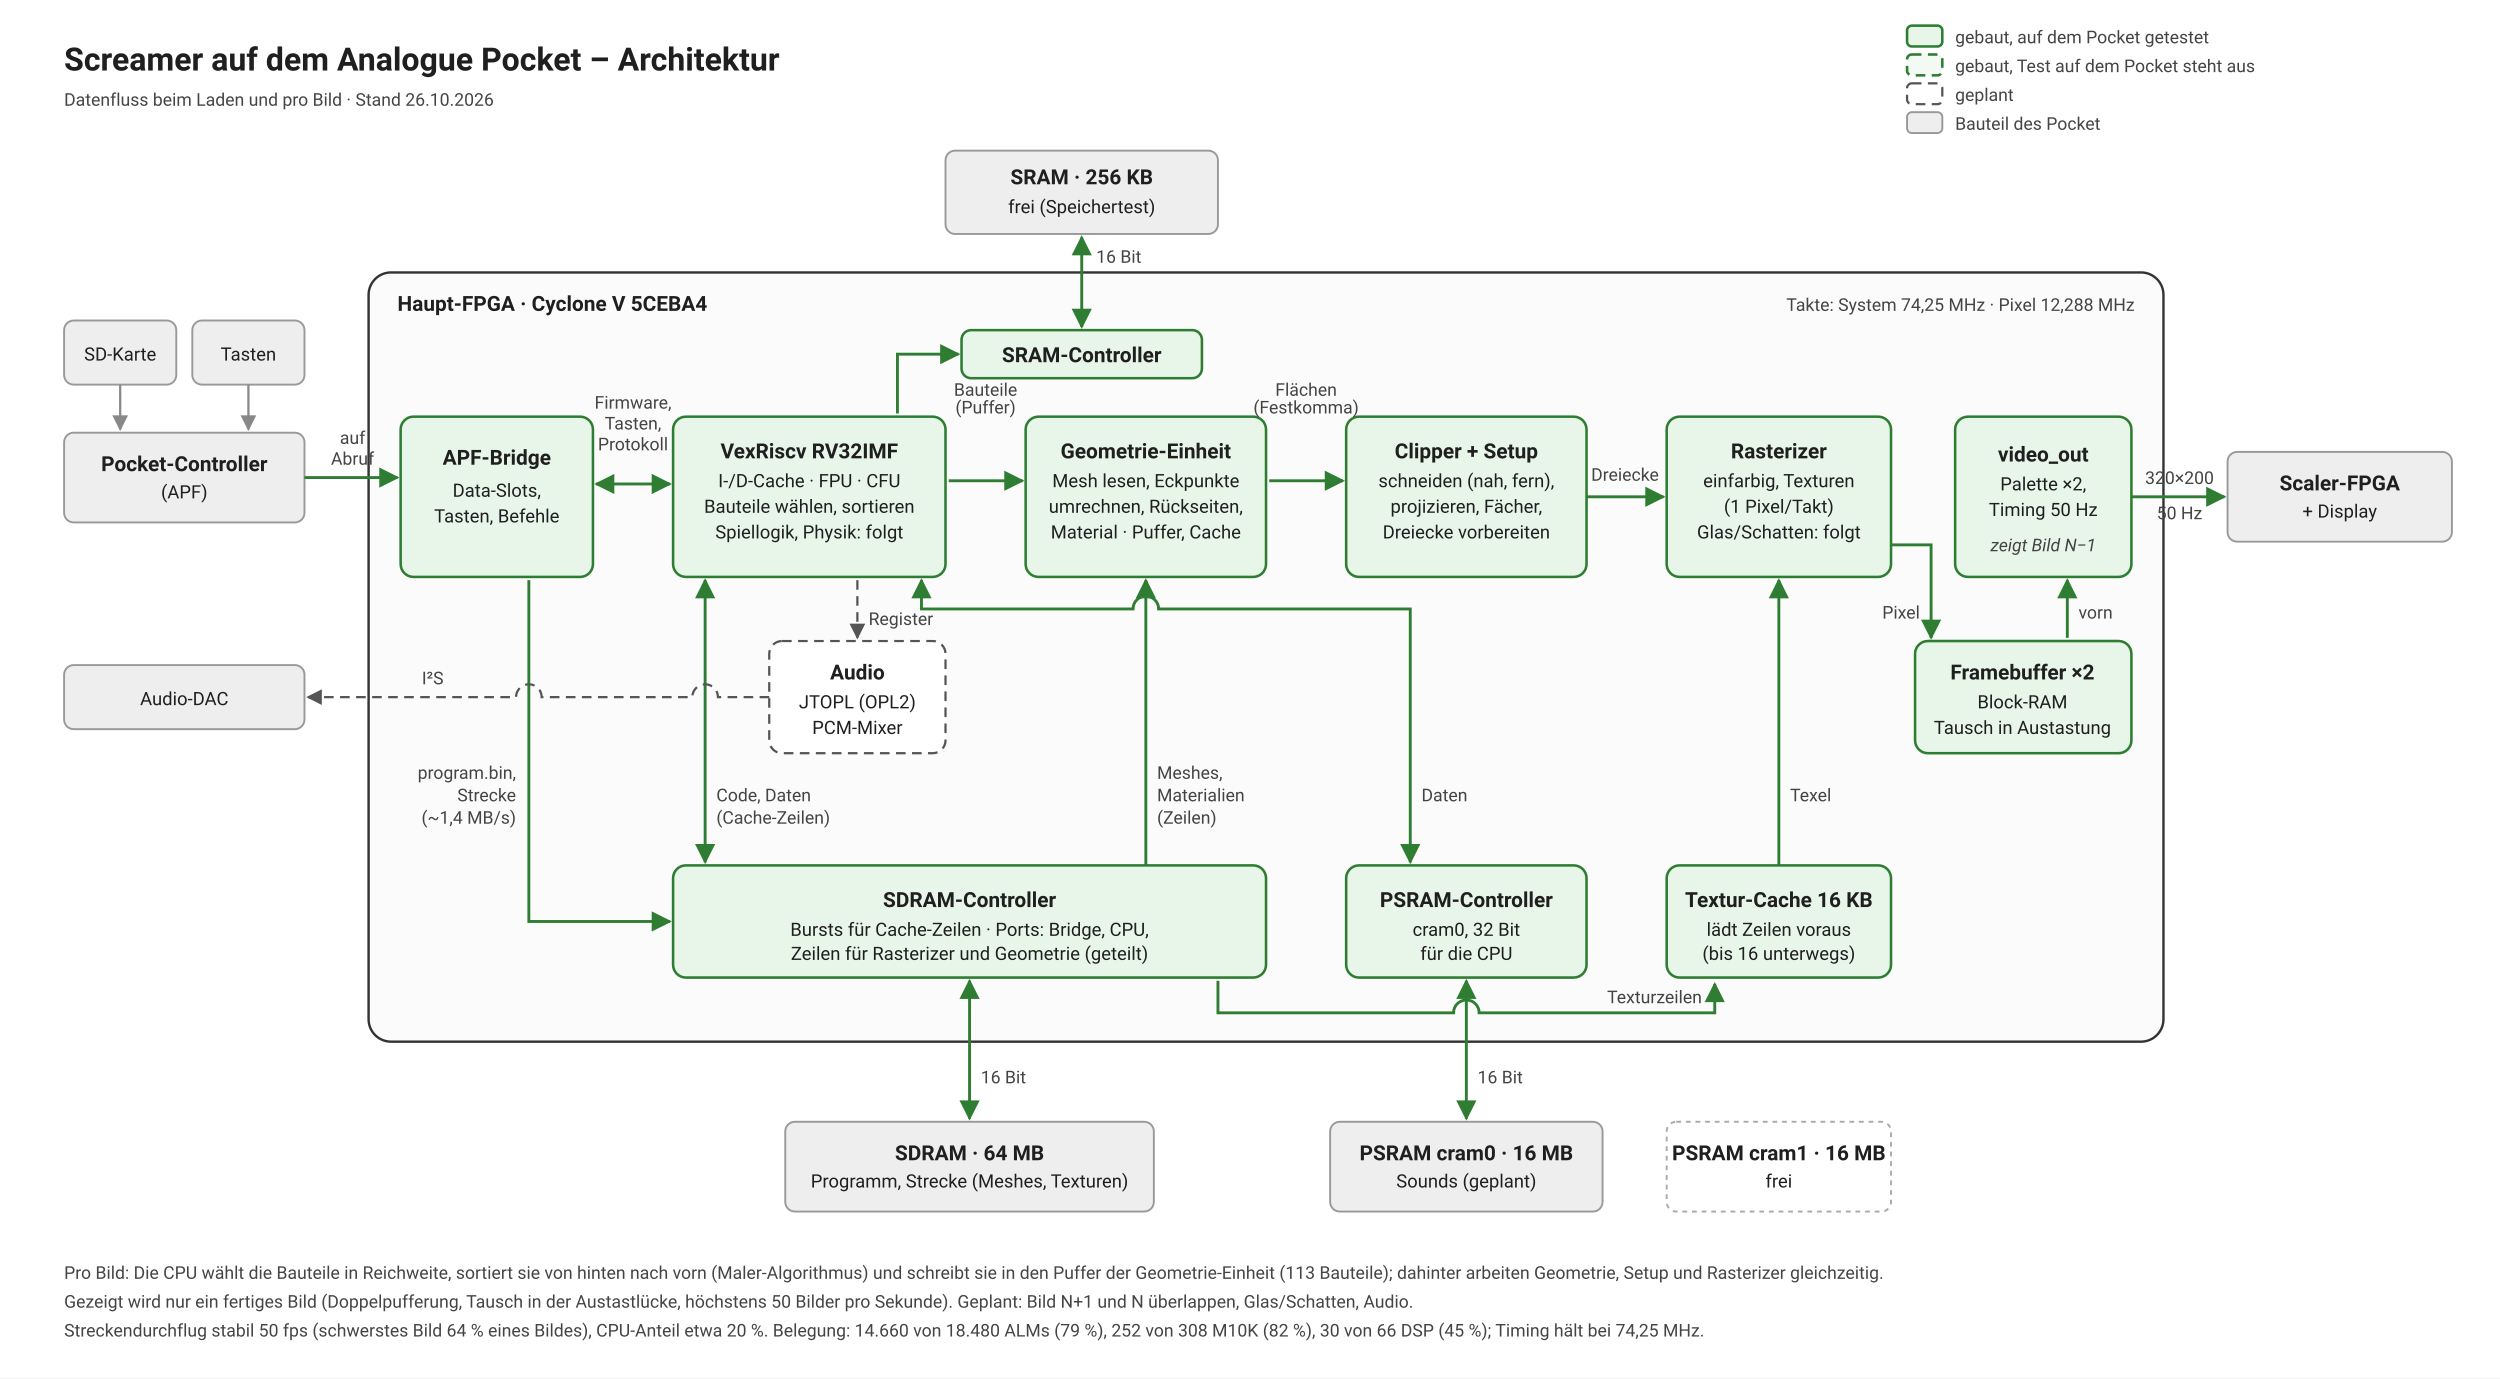
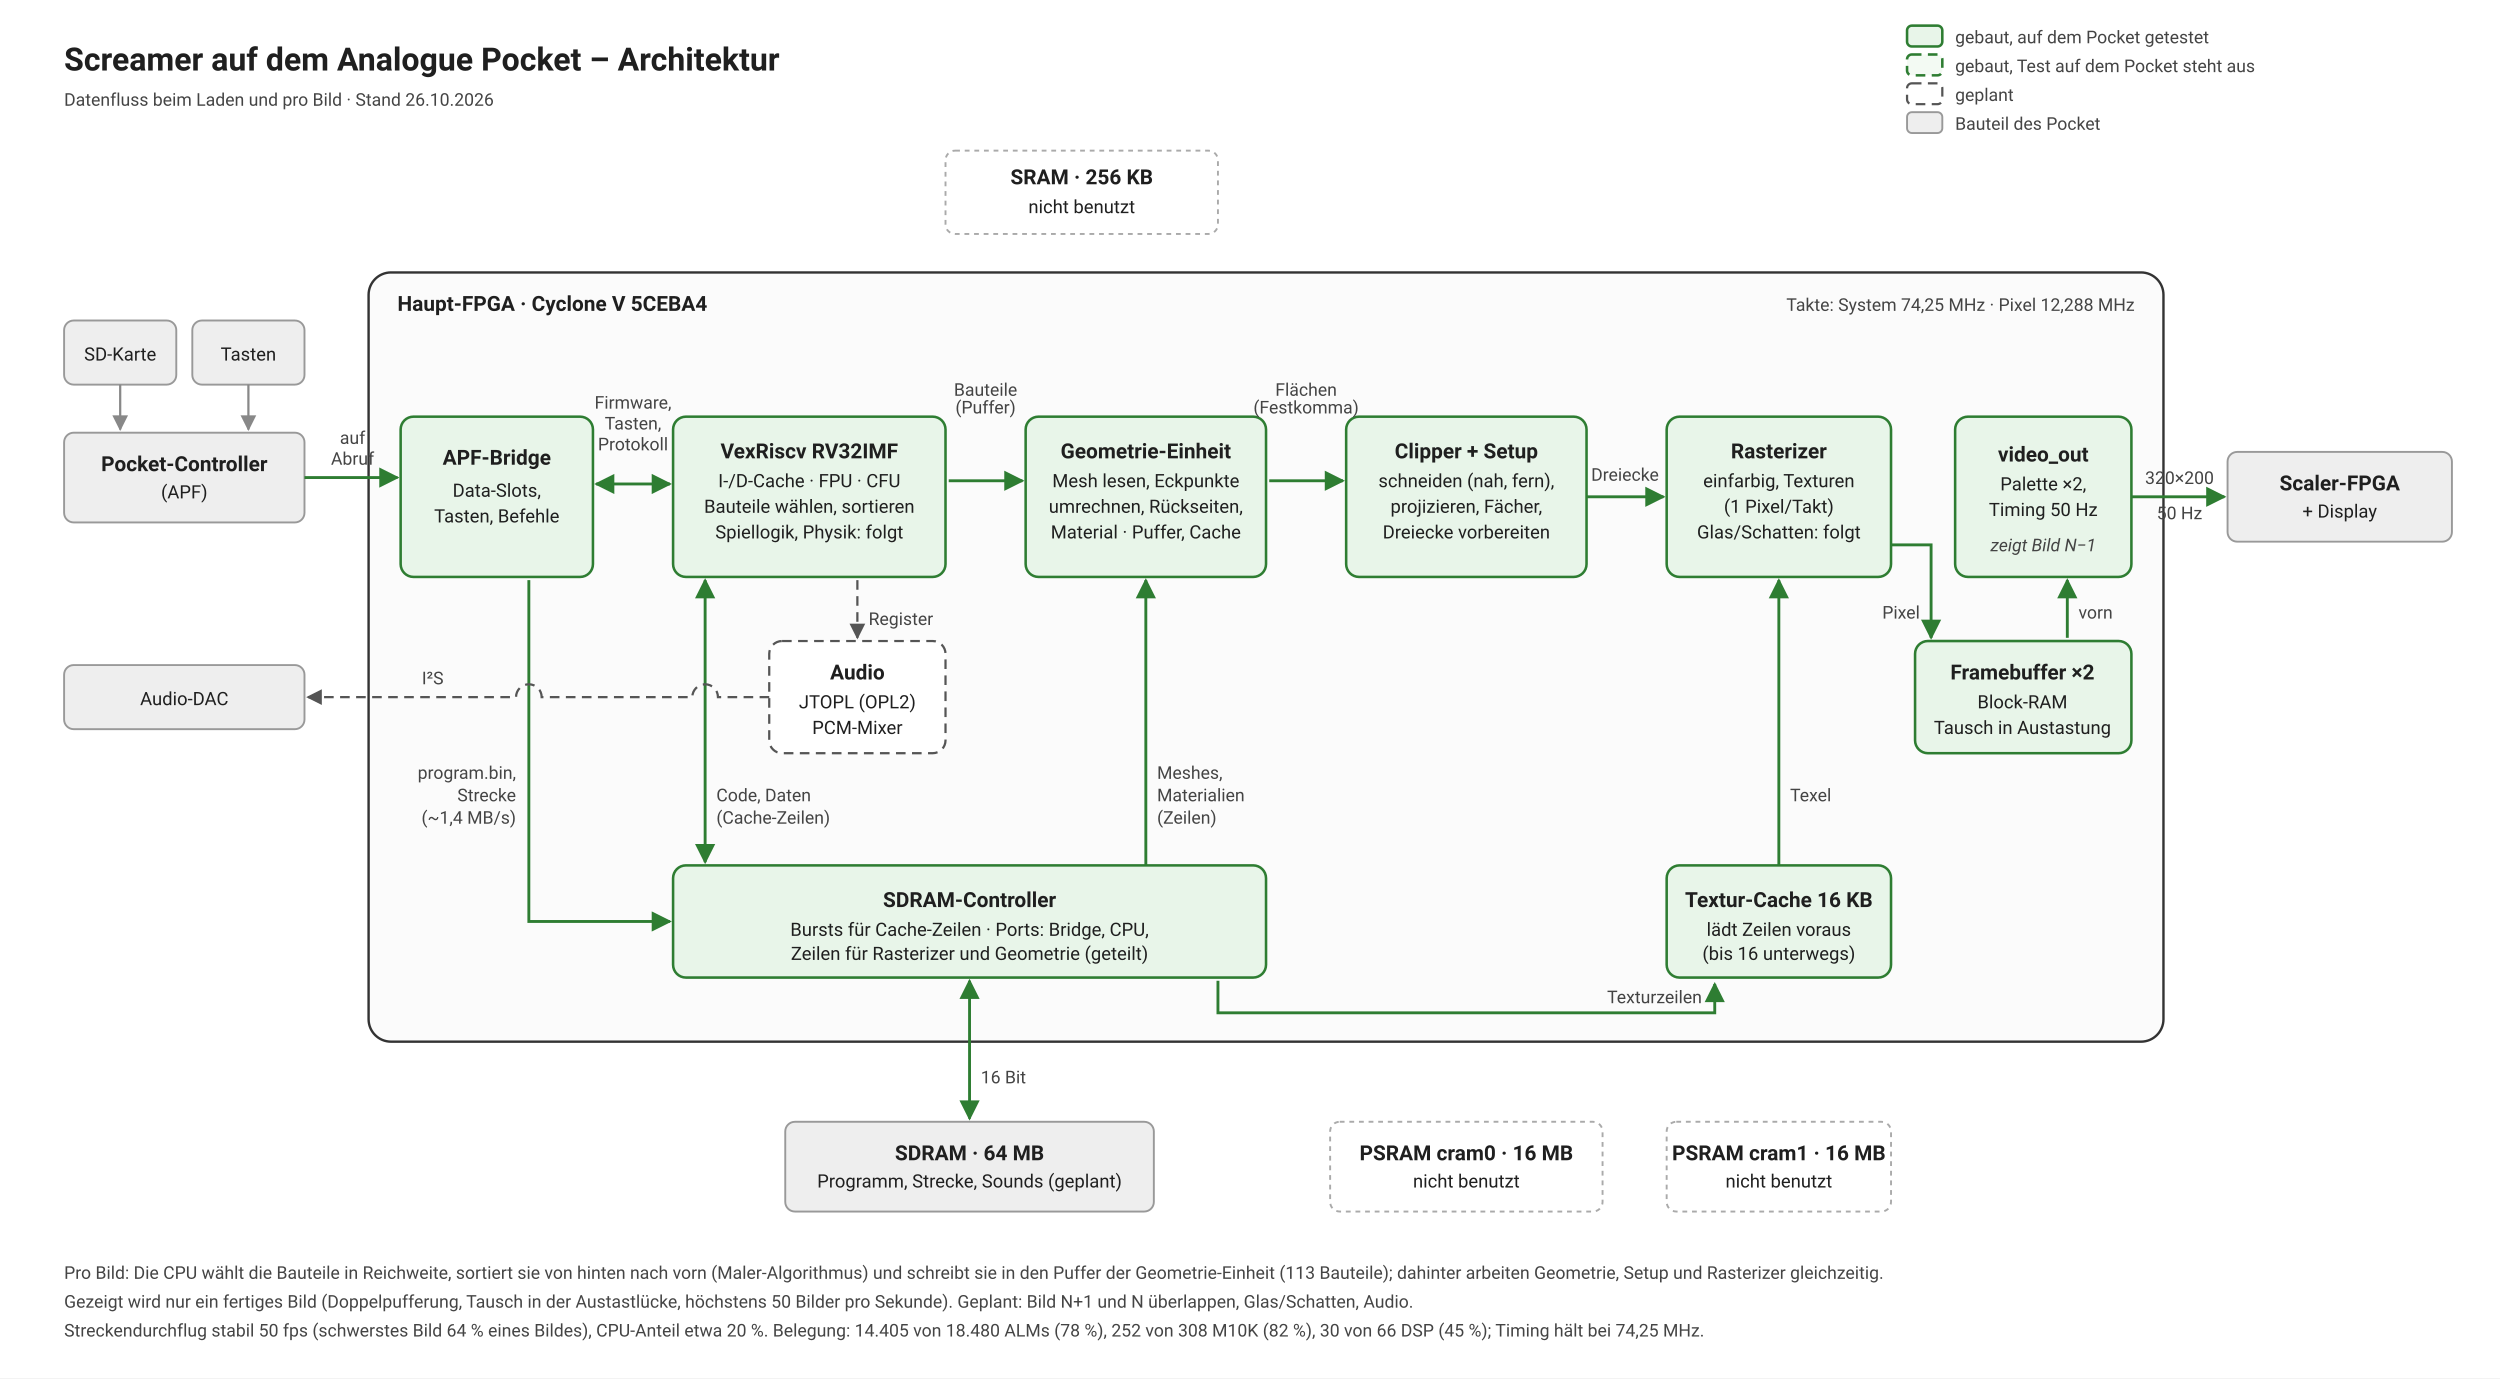
<svg xmlns="http://www.w3.org/2000/svg" viewBox="0 0 1560 860" width="1560" height="860" role="img" aria-label="Architektur: Die CPU wählt und sortiert die Bauteile der Strecke und schreibt je Bauteil seine Lage in Register der Geometrie-Einheit. Die liest das Mesh aus dem SDRAM, rechnet die Eckpunkte in Kamerasicht um, lässt Rückseiten weg und gibt die Flächen an Clipper und Setup-Einheit, die schneiden, projizieren und die Dreiecke für den Rasterizer vorbereiten. Der Rasterizer liest Texturen über einen Cache aus dem SDRAM, der fehlende Zeilen schon vor einer Warteschlange anfordert, und schreibt in den hinteren der beiden Framebuffer im Block-RAM; video_out zeigt den vorderen mit 50 Hz, getauscht wird in der Austastlücke. Programm und Strecke lädt der Pocket auf Anforderung über die APF-Bridge in den SDRAM.">
  <defs>
    <marker id="built" viewBox="0 0 10 10" refX="9" refY="5" markerWidth="7" markerHeight="7" orient="auto-start-reverse">
      <path d="M0,0 L10,5 L0,10 z" fill="#2e7d32" />
    </marker>
    <marker id="plan" viewBox="0 0 10 10" refX="9" refY="5" markerWidth="7" markerHeight="7" orient="auto-start-reverse">
      <path d="M0,0 L10,5 L0,10 z" fill="#555555" />
    </marker>
    <marker id="ext" viewBox="0 0 10 10" refX="9" refY="5" markerWidth="7" markerHeight="7" orient="auto-start-reverse">
      <path d="M0,0 L10,5 L0,10 z" fill="#888888" />
    </marker>
  </defs>
  <style>
    text { font-family: system-ui, -apple-system, "Segoe UI", Roboto, Helvetica, Arial, sans-serif; fill: #1f1f1f; }
    .h { font-size: 20px; font-weight: 700; }
    .t { font-size: 13px; font-weight: 600; }
    .b { font-size: 11.5px; }
    .p { font-size: 11px; font-style: italic; fill: #444444; }
    .l { font-size: 11px; fill: #444444; }
    .c { text-anchor: middle; }
    .r { text-anchor: end; }
    .built { fill: #e8f5e9; stroke: #2e7d32; stroke-width: 1.6; }
    .fresh { fill: #f3faf3; stroke: #2e7d32; stroke-width: 1.6; stroke-dasharray: 6 4; }
    .plan { fill: #ffffff; stroke: #555555; stroke-width: 1.4; stroke-dasharray: 6 4; }
    .ext { fill: #eeeeee; stroke: #999999; stroke-width: 1.2; }
    .free { fill: #ffffff; stroke: #aaaaaa; stroke-width: 1.2; stroke-dasharray: 3 3; }
    .wb { fill: none; stroke: #2e7d32; stroke-width: 1.8; }
    .wf { fill: none; stroke: #2e7d32; stroke-width: 1.8; stroke-dasharray: 6 4; }
    .wp { fill: none; stroke: #555555; stroke-width: 1.4; stroke-dasharray: 6 4; }
    .we { fill: none; stroke: #888888; stroke-width: 1.4; }
  </style>
  <rect width="1560" height="860" fill="#ffffff" />
  <text x="40" y="44" class="h">Screamer auf dem Analogue Pocket – Architektur</text>
  <text x="40" y="66" class="l">Datenfluss beim Laden und pro Bild · Stand 26.10.2026</text>
  <rect x="1190" y="16" width="22" height="13" rx="3" class="built" />
  <text x="1220" y="27" class="l">gebaut, auf dem Pocket getestet</text>
  <rect x="1190" y="34" width="22" height="13" rx="3" class="fresh" />
  <text x="1220" y="45" class="l">gebaut, Test auf dem Pocket steht aus</text>
  <rect x="1190" y="52" width="22" height="13" rx="3" class="plan" />
  <text x="1220" y="63" class="l">geplant</text>
  <rect x="1190" y="70" width="22" height="13" rx="3" class="ext" />
  <text x="1220" y="81" class="l">Bauteil des Pocket</text>
-   <rect x="590" y="94" width="170" height="52" rx="6" class="ext" />
-   <text x="675" y="115" class="t c">SRAM · 256 KB</text>
-   <text x="675" y="133" class="b c">frei (Speichertest)</text>
+   <rect x="590" y="94" width="170" height="52" rx="6" class="free" />
+   <text x="675" y="115" class="t c" fill="#666666">SRAM · 256 KB</text>
+   <text x="675" y="133" class="b c">nicht benutzt</text>
  <rect x="40" y="200" width="70" height="40" rx="6" class="ext" />
  <text x="75" y="225" class="b c">SD-Karte</text>
  <rect x="120" y="200" width="70" height="40" rx="6" class="ext" />
  <text x="155" y="225" class="b c">Tasten</text>
  <path d="M75,240 V268" class="we" marker-end="url(#ext)" />
  <path d="M155,240 V268" class="we" marker-end="url(#ext)" />
  <rect x="40" y="270" width="150" height="56" rx="6" class="ext" />
  <text x="115" y="294" class="t c">Pocket-Controller</text>
  <text x="115" y="311" class="b c">(APF)</text>
  <rect x="40" y="415" width="150" height="40" rx="6" class="ext" />
  <text x="115" y="440" class="b c">Audio-DAC</text>
  <rect x="1390" y="282" width="140" height="56" rx="6" class="ext" />
  <text x="1460" y="306" class="t c">Scaler-FPGA</text>
  <text x="1460" y="323" class="b c">+ Display</text>
  <rect x="230" y="170" width="1120" height="480" rx="14" fill="#fbfbfb" stroke="#333333" stroke-width="1.5" />
  <text x="248" y="194" class="t">Haupt-FPGA · Cyclone V 5CEBA4</text>
  <text x="1332" y="194" class="l r">Takte: System 74,25 MHz · Pixel 12,288 MHz</text>
-   <rect x="600" y="206" width="150" height="30" rx="6" class="built" />
-   <text x="675" y="226" class="t c">SRAM-Controller</text>
  <rect x="250" y="260" width="120" height="100" rx="8" class="built" />
  <text x="310" y="290" class="t c">APF-Bridge</text>
  <text x="310" y="310" class="b c">Data-Slots,</text>
  <text x="310" y="326" class="b c">Tasten, Befehle</text>
  <rect x="420" y="260" width="170" height="100" rx="8" class="built" />
  <text x="505" y="286" class="t c">VexRiscv RV32IMF</text>
  <text x="505" y="304" class="b c">I-/D-Cache · FPU · CFU</text>
  <text x="505" y="320" class="b c">Bauteile wählen, sortieren</text>
  <text x="505" y="336" class="b c">Spiellogik, Physik: folgt</text>
  <rect x="640" y="260" width="150" height="100" rx="8" class="built" />
  <text x="715" y="286" class="t c">Geometrie-Einheit</text>
  <text x="715" y="304" class="b c">Mesh lesen, Eckpunkte</text>
  <text x="715" y="320" class="b c">umrechnen, Rückseiten,</text>
  <text x="715" y="336" class="b c">Material · Puffer, Cache</text>
  <rect x="840" y="260" width="150" height="100" rx="8" class="built" />
  <text x="915" y="286" class="t c">Clipper + Setup</text>
  <text x="915" y="304" class="b c">schneiden (nah, fern),</text>
  <text x="915" y="320" class="b c">projizieren, Fächer,</text>
  <text x="915" y="336" class="b c">Dreiecke vorbereiten</text>
  <rect x="1040" y="260" width="140" height="100" rx="8" class="built" />
  <text x="1110" y="286" class="t c">Rasterizer</text>
  <text x="1110" y="304" class="b c">einfarbig, Texturen</text>
  <text x="1110" y="320" class="b c">(1 Pixel/Takt)</text>
  <text x="1110" y="336" class="b c">Glas/Schatten: folgt</text>
  <rect x="1220" y="260" width="110" height="100" rx="8" class="built" />
  <text x="1275" y="288" class="t c">video_out</text>
  <text x="1275" y="306" class="b c">Palette ×2,</text>
  <text x="1275" y="322" class="b c">Timing 50 Hz</text>
  <text x="1275" y="344" class="p c">zeigt Bild N−1</text>
  <rect x="480" y="400" width="110" height="70" rx="8" class="plan" />
  <text x="535" y="424" class="t c">Audio</text>
  <text x="535" y="442" class="b c">JTOPL (OPL2)</text>
  <text x="535" y="458" class="b c">PCM-Mixer</text>
  <rect x="1195" y="400" width="135" height="70" rx="8" class="built" />
  <text x="1262" y="424" class="t c">Framebuffer ×2</text>
  <text x="1262" y="442" class="b c">Block-RAM</text>
  <text x="1262" y="458" class="b c">Tausch in Austastung</text>
  <rect x="420" y="540" width="370" height="70" rx="8" class="built" />
  <text x="605" y="566" class="t c">SDRAM-Controller</text>
  <text x="605" y="584" class="b c">Bursts für Cache-Zeilen · Ports: Bridge, CPU,</text>
  <text x="605" y="599" class="b c">Zeilen für Rasterizer und Geometrie (geteilt)</text>
-   <rect x="840" y="540" width="150" height="70" rx="8" class="built" />
-   <text x="915" y="566" class="t c">PSRAM-Controller</text>
-   <text x="915" y="584" class="b c">cram0, 32 Bit</text>
-   <text x="915" y="599" class="b c">für die CPU</text>
  <rect x="1040" y="540" width="140" height="70" rx="8" class="built" />
  <text x="1110" y="566" class="t c">Textur-Cache 16 KB</text>
  <text x="1110" y="584" class="b c">lädt Zeilen voraus</text>
  <text x="1110" y="599" class="b c">(bis 16 unterwegs)</text>
  <rect x="490" y="700" width="230" height="56" rx="6" class="ext" />
  <text x="605" y="724" class="t c">SDRAM · 64 MB</text>
-   <text x="605" y="741" class="b c">Programm, Strecke (Meshes, Texturen)</text>
-   <rect x="830" y="700" width="170" height="56" rx="6" class="ext" />
-   <text x="915" y="724" class="t c">PSRAM cram0 · 16 MB</text>
-   <text x="915" y="741" class="b c">Sounds (geplant)</text>
+   <text x="605" y="741" class="b c">Programm, Strecke, Sounds (geplant)</text>
+   <rect x="830" y="700" width="170" height="56" rx="6" class="free" />
+   <text x="915" y="724" class="t c" fill="#666666">PSRAM cram0 · 16 MB</text>
+   <text x="915" y="741" class="b c">nicht benutzt</text>
  <rect x="1040" y="700" width="140" height="56" rx="6" class="free" />
  <text x="1110" y="724" class="t c" fill="#666666">PSRAM cram1 · 16 MB</text>
-   <text x="1110" y="741" class="b c">frei</text>
+   <text x="1110" y="741" class="b c">nicht benutzt</text>
  <path d="M190,298 H248" class="wb" marker-end="url(#built)" />
  <text x="220" y="277" class="l c">auf</text>
  <text x="220" y="290" class="l c">Abruf</text>
  <path d="M372,302 H418" class="wb" marker-start="url(#built)" marker-end="url(#built)" />
  <text x="395" y="255" class="l c">Firmware,</text>
  <text x="395" y="268" class="l c">Tasten,</text>
  <text x="395" y="281" class="l c">Protokoll</text>
  <path d="M330,362 V575 H418" class="wb" marker-end="url(#built)" />
  <text x="322" y="486" class="l r">program.bin,</text>
  <text x="322" y="500" class="l r">Strecke</text>
  <text x="322" y="514" class="l r">(~1,4 MB/s)</text>
-   <path d="M675,148 V204" class="wb" marker-start="url(#built)" marker-end="url(#built)" />
-   <text x="684" y="164" class="l">16 Bit</text>
-   <path d="M560,258 V221 H598" class="wb" marker-end="url(#built)" />
  <path d="M990,310 H1038" class="wb" marker-end="url(#built)" />
  <text x="1014" y="300" class="l c">Dreiecke</text>
  <path d="M1180,340 H1205 V398" class="wb" marker-end="url(#built)" />
  <text x="1198" y="386" class="l r">Pixel</text>
  <path d="M1290,398 V362" class="wb" marker-end="url(#built)" />
  <text x="1297" y="386" class="l">vorn</text>
  <path d="M1330,310 H1388" class="wb" marker-end="url(#built)" />
  <text x="1360" y="302" class="l c">320×200</text>
  <text x="1360" y="324" class="l c">50 Hz</text>
  <path d="M440,362 V538" class="wb" marker-start="url(#built)" marker-end="url(#built)" />
  <text x="447" y="500" class="l">Code, Daten</text>
  <text x="447" y="514" class="l">(Cache-Zeilen)</text>
-   <path d="M575,362 V380 H707 A8,8 0 0 1 723,380 H880 V538" class="wb" marker-start="url(#built)" marker-end="url(#built)" />
-   <text x="887" y="500" class="l">Daten</text>
  <path d="M1110,540 V362" class="wb" marker-end="url(#built)" />
  <text x="1117" y="500" class="l">Texel</text>
-   <path d="M760,612 V632 H907 A8,8 0 0 1 923,632 H1070 V614" class="wb" marker-end="url(#built)" />
+   <path d="M760,612 V632 H1070 V614" class="wb" marker-end="url(#built)" />
  <text x="1062" y="626" class="l r">Texturzeilen</text>
  <path d="M605,612 V698" class="wb" marker-start="url(#built)" marker-end="url(#built)" />
  <text x="612" y="676" class="l">16 Bit</text>
-   <path d="M915,612 V698" class="wb" marker-start="url(#built)" marker-end="url(#built)" />
-   <text x="922" y="676" class="l">16 Bit</text>
  <path d="M592,300 H638" class="wb" marker-end="url(#built)" />
  <text x="615" y="247" class="l c">Bauteile</text>
  <text x="615" y="258" class="l c">(Puffer)</text>
  <path d="M792,300 H838" class="wb" marker-end="url(#built)" />
  <text x="815" y="247" class="l c">Flächen</text>
  <text x="815" y="258" class="l c">(Festkomma)</text>
  <path d="M715,540 V362" class="wb" marker-end="url(#built)" />
  <text x="722" y="486" class="l">Meshes,</text>
  <text x="722" y="500" class="l">Materialien</text>
  <text x="722" y="514" class="l">(Zeilen)</text>
  <path d="M535,362 V398" class="wp" marker-end="url(#plan)" />
  <text x="542" y="390" class="l">Register</text>
  <path d="M480,435 H448 A8,8 0 0 0 432,435 H338 A8,8 0 0 0 322,435 H192" class="wp" marker-end="url(#plan)" />
  <text x="270" y="427" class="l c">I²S</text>
  <text x="40" y="798" class="l">Pro Bild: Die CPU wählt die Bauteile in Reichweite, sortiert sie von hinten nach vorn (Maler-Algorithmus) und schreibt sie in den Puffer der Geometrie-Einheit (113 Bauteile); dahinter arbeiten Geometrie, Setup und Rasterizer gleichzeitig.</text>
  <text x="40" y="816" class="l">Gezeigt wird nur ein fertiges Bild (Doppelpufferung, Tausch in der Austastlücke, höchstens 50 Bilder pro Sekunde). Geplant: Bild N+1 und N überlappen, Glas/Schatten, Audio.</text>
-   <text x="40" y="834" class="l">Streckendurchflug stabil 50 fps (schwerstes Bild 64 % eines Bildes), CPU-Anteil etwa 20 %. Belegung: 14.660 von 18.480 ALMs (79 %), 252 von 308 M10K (82 %), 30 von 66 DSP (45 %); Timing hält bei 74,25 MHz.</text>
+   <text x="40" y="834" class="l">Streckendurchflug stabil 50 fps (schwerstes Bild 64 % eines Bildes), CPU-Anteil etwa 20 %. Belegung: 14.405 von 18.480 ALMs (78 %), 252 von 308 M10K (82 %), 30 von 66 DSP (45 %); Timing hält bei 74,25 MHz.</text>
</svg>
